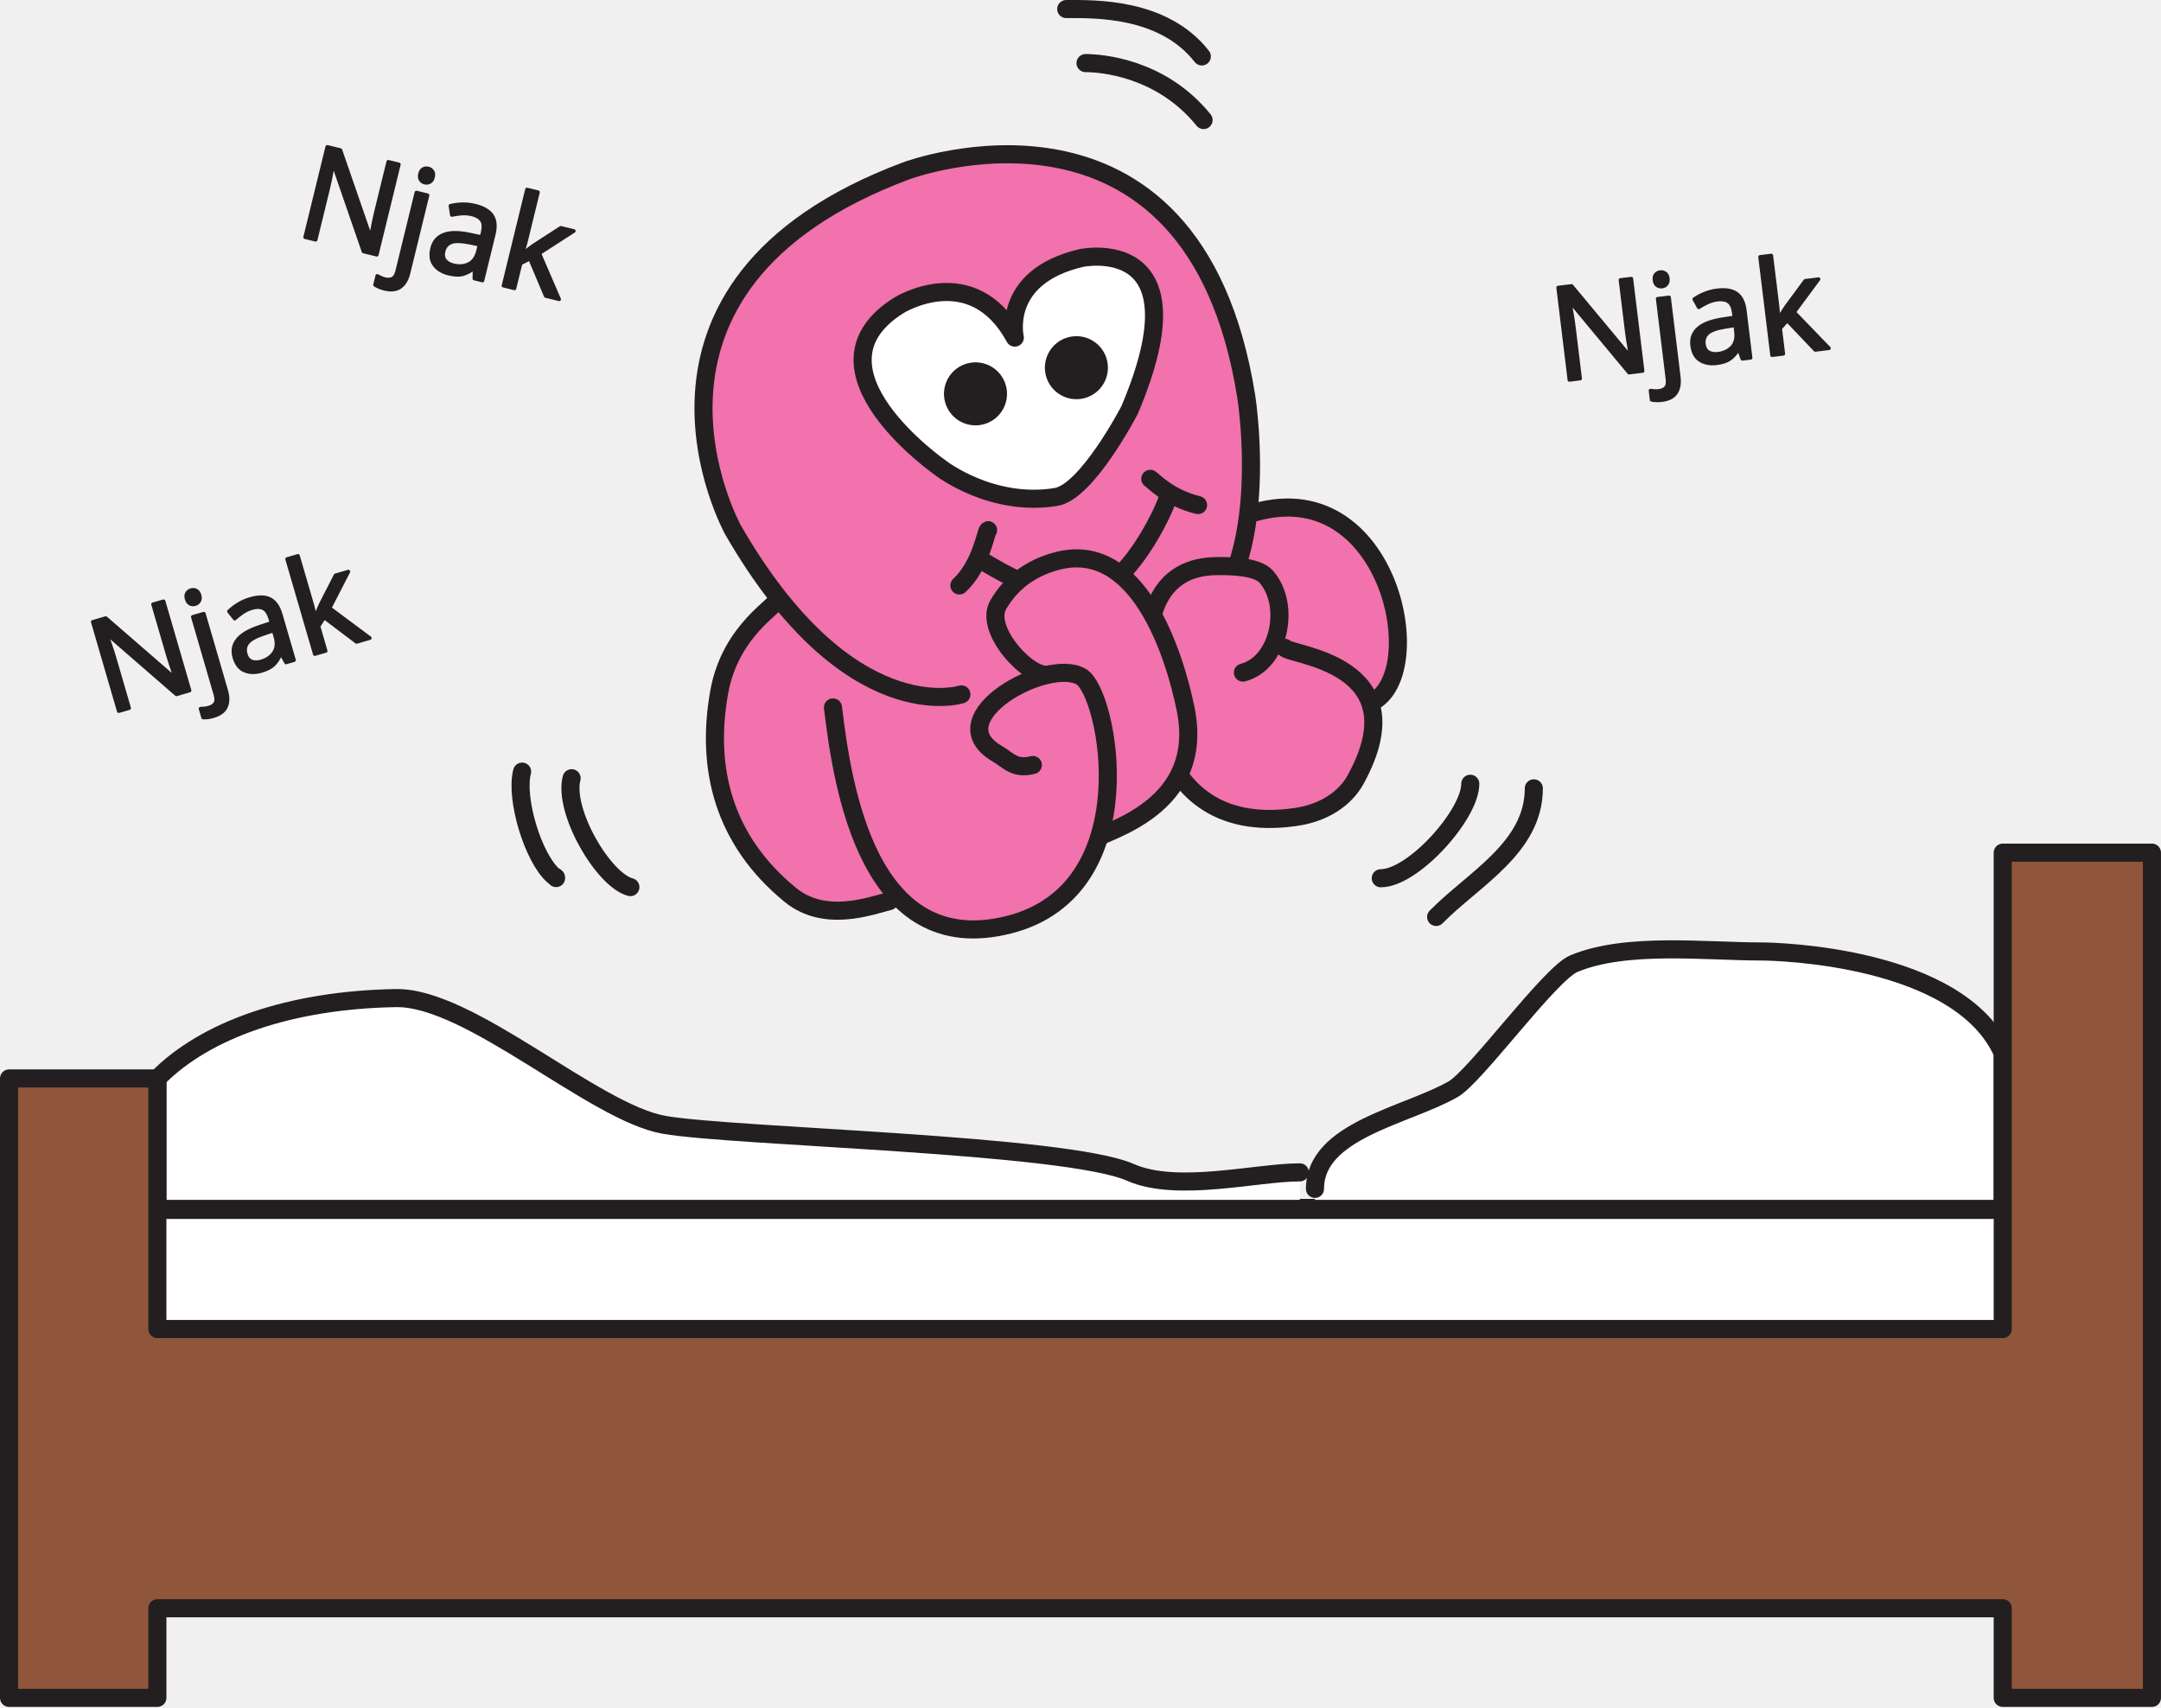
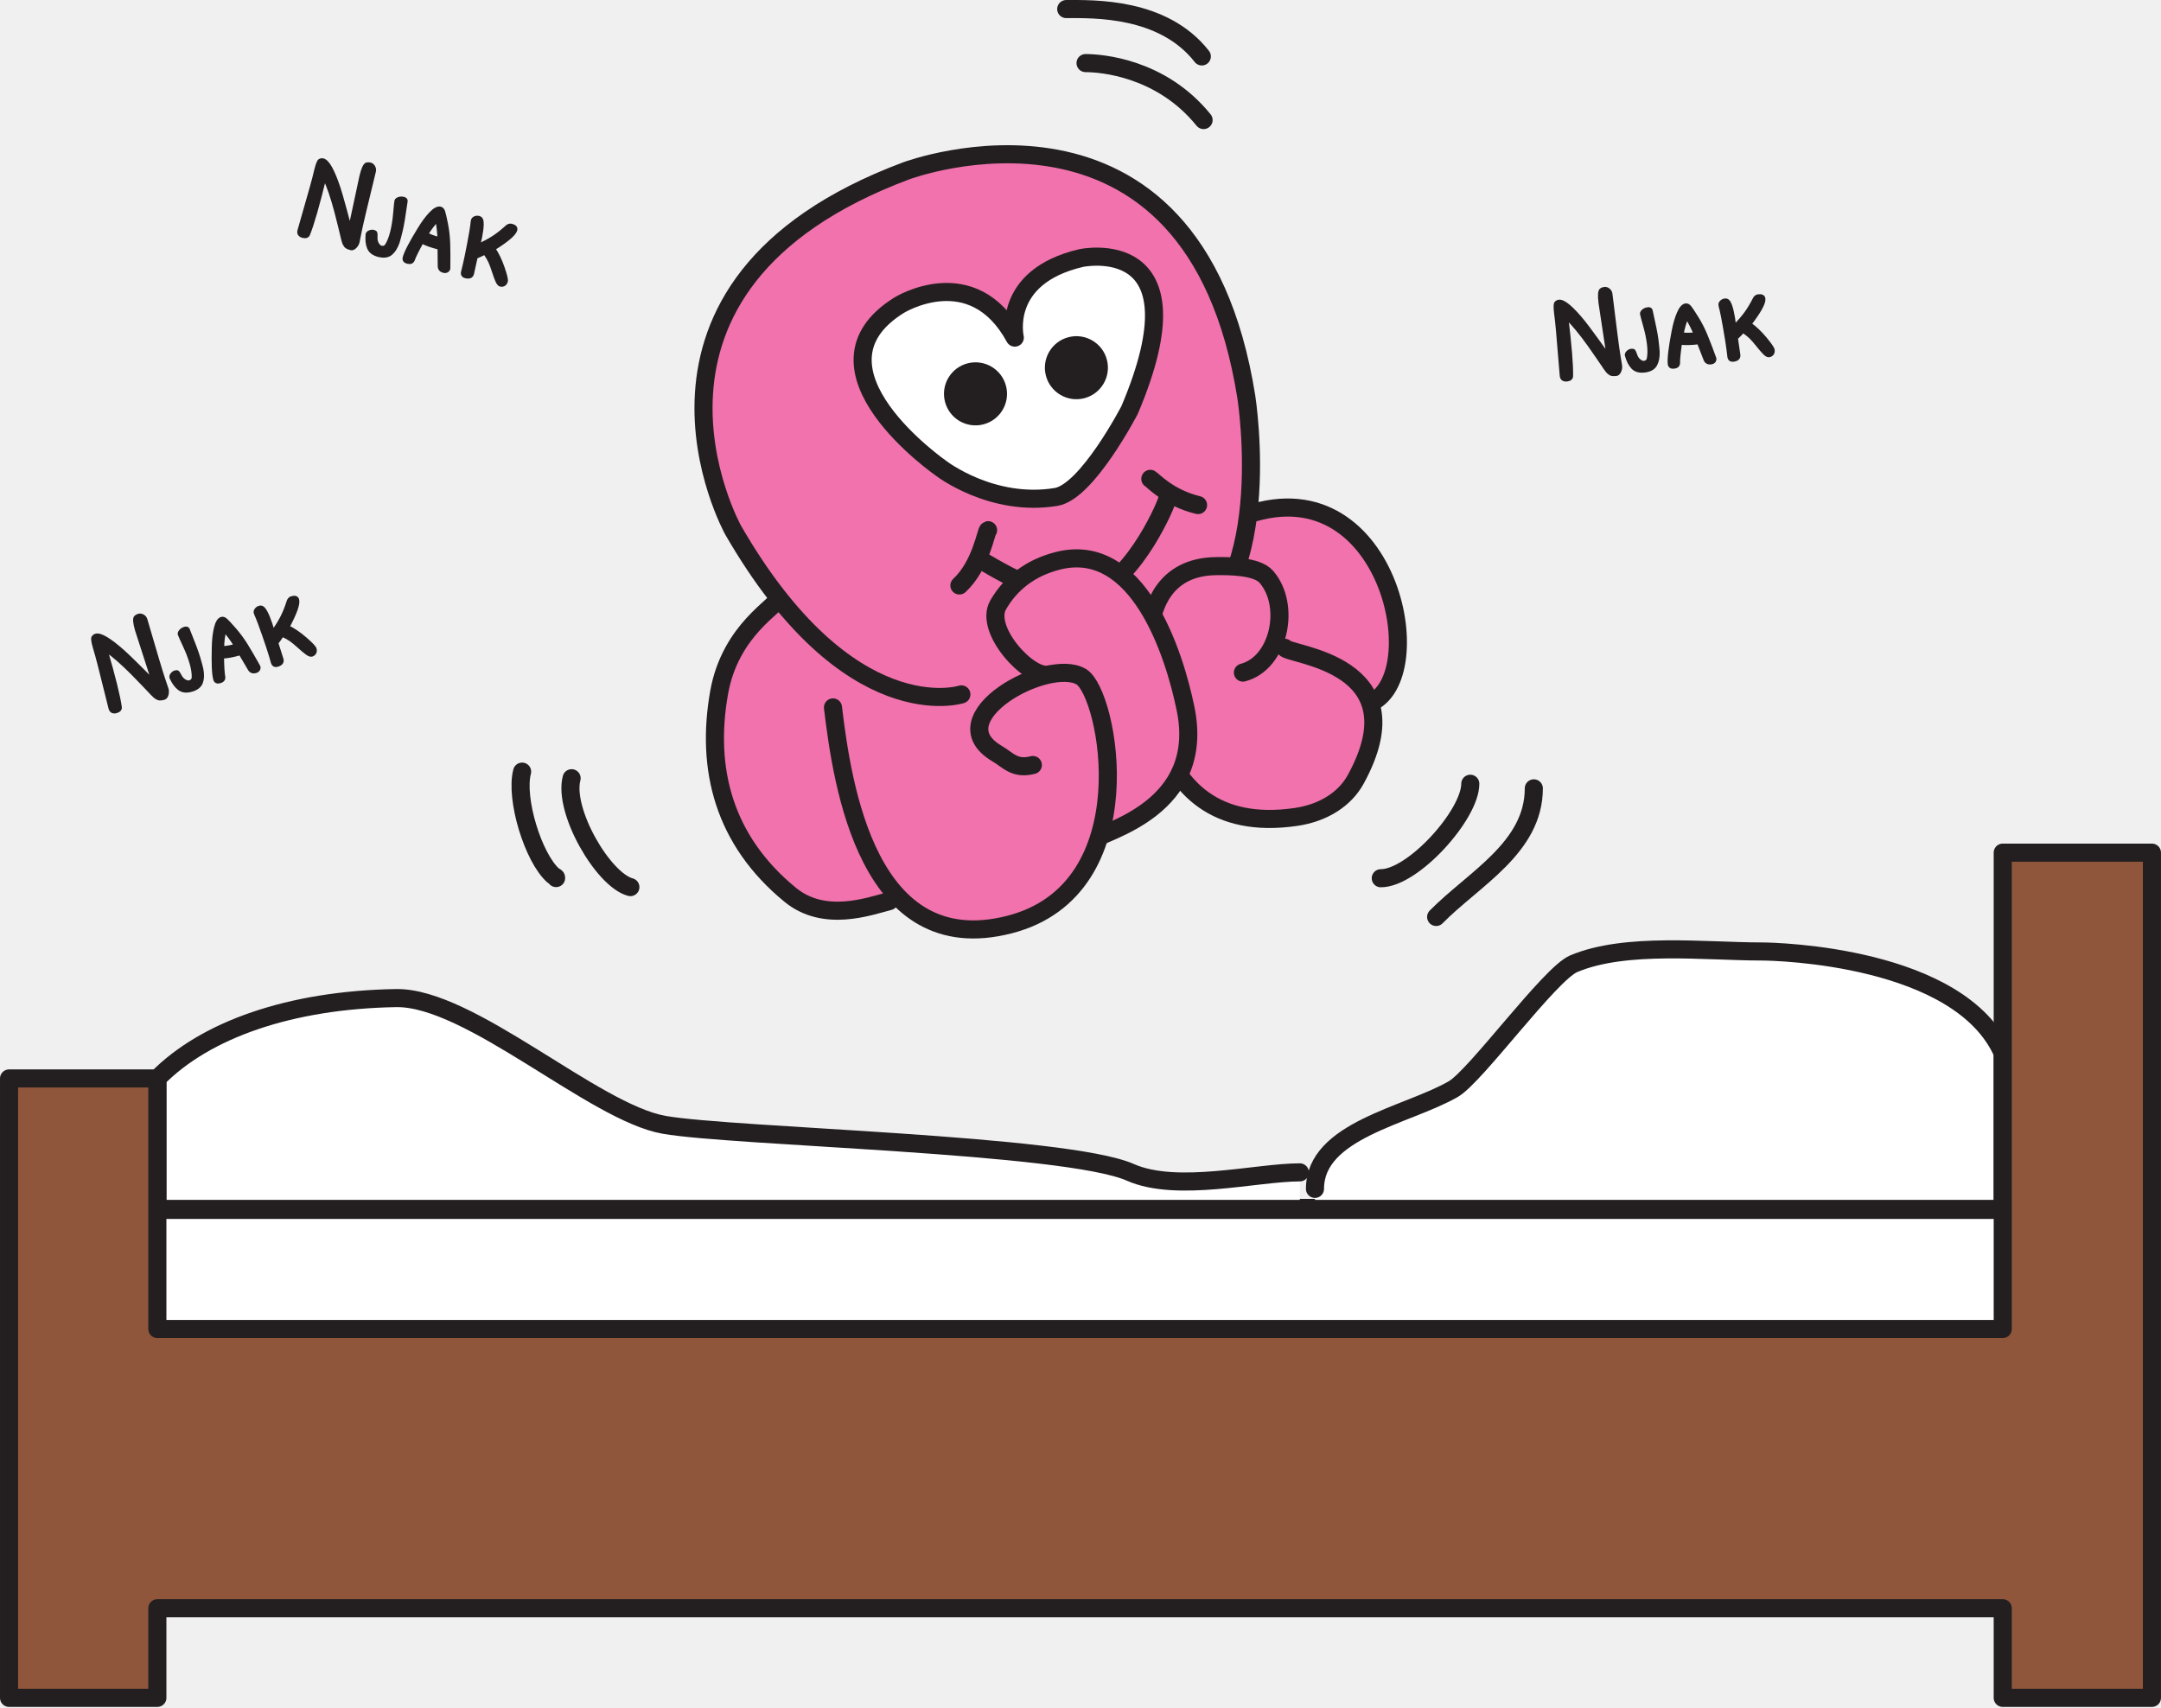
<svg xmlns="http://www.w3.org/2000/svg" width="100%" height="100%" viewBox="0 0 2488 1966" version="1.1" xml:space="preserve" style="fill-rule:evenodd;clip-rule:evenodd;stroke-linecap:round;stroke-linejoin:round;stroke-miterlimit:1.5;">
  <g transform="matrix(1,0,0,1,-509.944,-257.532)">
    <g transform="matrix(0.968016,-0.250889,0.250889,0.968016,289.758,-184.534)">
      <g transform="matrix(1,0,0,1,-531.567,294.632)">
        <path d="M1952.38,1368.26C2033.85,1368.26 2051.22,1110.31 1876.29,1122.42L1842.49,1185.85L1824.73,1297.18" style="fill:rgb(241,114,172);stroke:rgb(35,31,32);stroke-width:20.83px;" />
      </g>
      <g transform="matrix(1,0,0,1,-531.567,294.632)">
        <path d="M1364.59,1449.74C1340.27,1449.74 1286.03,1455.15 1256.02,1414.08C1197.67,1334.21 1198.01,1249.34 1235.27,1168C1266.21,1100.44 1327.29,1087.99 1327.29,1080.46L1393.35,1183.81" style="fill:rgb(241,114,172);stroke:rgb(35,31,32);stroke-width:20.83px;" />
      </g>
      <g transform="matrix(1,0,0,1,-160.937,301.008)">
        <path d="M927.877,1179.13L1122.23,1341.76L1315.96,1200.13L1052.34,1080.68L927.877,1179.13Z" style="fill:rgb(241,114,172);" />
      </g>
      <g transform="matrix(1,0,0,1,-531.567,294.632)">
        <path d="M1504.67,1240.16C1504.67,1240.16 1368.79,1248.26 1297.7,990.992C1297.7,990.992 1217.34,680.109 1594.35,640.705C1594.35,640.705 1945.69,603.515 1908.15,990.992C1908.15,990.992 1884.89,1231.14 1753.94,1240.16" style="fill:rgb(241,114,172);stroke:rgb(35,31,32);stroke-width:20.83px;" />
      </g>
      <g transform="matrix(1,0,0,1,-531.567,294.632)">
        <path d="M1565.34,1096.28C1594.67,1125.61 1636.96,1167.25 1682.45,1164.23C1731.55,1160.97 1791.31,1084.15 1791.31,1080.46" style="fill:none;stroke:rgb(35,31,32);stroke-width:20.83px;" />
      </g>
      <g transform="matrix(1,0,0,1,-531.567,282.632)">
        <path d="M1533.92,1130.18C1564.16,1113.87 1579.44,1076.84 1581.87,1076.84" style="fill:none;stroke:rgb(35,31,32);stroke-width:20.83px;" />
      </g>
      <g transform="matrix(1,0,0,1,-526.148,283.967)">
        <path d="M1772.08,1065.16C1774.53,1067.46 1787.13,1091.94 1817.71,1108.17" style="fill:none;stroke:rgb(35,31,32);stroke-width:20.83px;" />
      </g>
      <g transform="matrix(1,0,0,1,-521.2,263.908)">
        <path d="M1763.94,1002.5C1763.94,1002.5 1693.08,1081.42 1656.92,1078.17C1582.45,1071.47 1537.25,1013.33 1537.25,1013.33C1537.25,1013.33 1405.38,860.461 1537.25,819.164C1537.25,819.164 1632.09,789.466 1656.92,888.65C1656.92,888.65 1658.41,816.839 1753.94,819.164C1753.94,819.164 1899.7,825.61 1763.94,1002.5" style="fill:white;stroke:rgb(35,31,32);stroke-width:20.83px;" />
      </g>
      <g transform="matrix(0.7957,0,0,0.7957,-178.702,465.824)">
        <circle cx="1576.42" cy="927.586" r="25.976" style="fill:rgb(35,31,32);stroke:rgb(35,31,32);stroke-width:39.27px;" />
      </g>
      <g transform="matrix(0.7957,0,0,0.7957,-58.6973,465.824)">
        <circle cx="1576.42" cy="927.586" r="25.976" style="fill:rgb(35,31,32);stroke:rgb(35,31,32);stroke-width:39.27px;" />
      </g>
      <g transform="matrix(1,0,0,1,-531.567,294.632)">
        <path d="M1824.73,1297.18C1867.85,1297.18 1898.07,1236.32 1878.47,1197.12C1871.02,1182.22 1839.47,1174.21 1825.53,1170.77C1765.51,1155.95 1742.92,1202.15 1736.28,1215.76C1724.73,1239.43 1653.34,1453.2 1842.61,1473.43C1873.57,1476.74 1901.6,1467.9 1919.56,1448.82C2024.85,1336.97 1880.88,1291.37 1878.47,1281.58" style="fill:rgb(241,114,172);stroke:rgb(35,31,32);stroke-width:20.83px;" />
      </g>
      <g transform="matrix(1,0,0,1,-531.567,294.632)">
        <path d="M1608.19,1243.31C1585.26,1243.31 1548.19,1174.72 1571.5,1151.05C1592.11,1130.13 1618.3,1119.13 1650.3,1119.13C1746.42,1119.13 1753.73,1256.42 1750.39,1320.93C1744.36,1437.62 1625.78,1433.68 1605.09,1440.74C1544.93,1461.26 1444.14,1381.17 1430.1,1325.4C1423.89,1300.71 1430.1,1301.95 1430.1,1274.94" style="fill:rgb(241,114,172);stroke:rgb(35,31,32);stroke-width:20.83px;" />
      </g>
      <g transform="matrix(1,0,0,1,-529.146,253.25)">
        <path d="M1561.5,1380.89C1539.94,1380.89 1535.57,1368.48 1524.82,1357.73C1467.78,1300.68 1609.1,1264.6 1640.9,1296.41C1666.75,1322.25 1652.85,1552.3 1489.44,1551.96C1321.34,1551.61 1343.17,1349.11 1355.37,1258.98" style="fill:rgb(241,114,172);stroke:rgb(35,31,32);stroke-width:20.83px;" />
      </g>
    </g>
    <g transform="matrix(0.932132,0,0,1.18017,-19.0515,-222.102)">
      <rect x="666.172" y="1585.81" width="2467.15" height="321.465" style="fill:white;stroke:rgb(35,31,32);stroke-width:19.59px;" />
    </g>
    <g transform="matrix(0.992648,-0.121034,0.121034,0.992648,194.795,626.782)">
-       <text x="2083.63px" y="324.483px" style="font-family:'PatrickHandSC-Regular', 'Patrick Hand SC';font-size:150px;fill:rgb(35,31,32);stroke:rgb(35,31,32);stroke-width:4.17px;stroke-linecap:butt;stroke-miterlimit:1.414;">Njak</text>
+       <path d="M2147.08,226.083C2148.08,225.483 2149.38,225.183 2150.98,225.183C2152.58,225.183 2154.03,225.858 2155.33,227.208C2156.63,228.558 2157.28,230.133 2157.28,231.933C2157.28,271.033 2157.45,294.658 2157.8,302.808C2158.16,310.958 2158.33,315.133 2158.33,315.333C2158.33,317.533 2157.73,319.608 2156.53,321.558C2155.33,323.508 2154.01,324.483 2152.55,324.483C2151.11,324.483 2150.01,324.408 2149.26,324.258C2148.51,324.108 2147.83,323.933 2147.23,323.733C2146.63,323.533 2146.03,323.133 2145.43,322.533L2143.93,321.033C2143.53,320.633 2143.01,319.858 2142.36,318.708C2141.7,317.558 2141.18,316.633 2140.78,315.933C2140.38,315.233 2139.76,314.008 2138.91,312.258C2138.05,310.508 2136.2,306.933 2133.36,301.533C2130.51,296.133 2127.93,291.283 2125.63,286.983C2117.73,272.483 2110.38,261.033 2103.58,252.633C2103.58,285.133 2102.68,307.683 2100.88,320.283C2100.58,322.683 2098.73,323.883 2095.33,323.883C2093.73,323.883 2092.41,323.483 2091.36,322.683C2090.3,321.883 2089.78,320.583 2089.78,318.783C2089.78,316.983 2090.16,307.083 2090.91,289.083C2091.66,271.083 2092.03,259.858 2092.03,255.408C2092.03,250.958 2092.03,248.133 2092.03,246.933C2092.03,239.733 2092.58,235.683 2093.68,234.783C2094.78,233.883 2095.93,233.433 2097.13,233.433C2102.63,233.433 2111.03,242.433 2122.33,260.433C2124.53,263.933 2128.73,271.258 2134.93,282.408C2141.13,293.558 2144.83,300.433 2146.03,303.033L2144.23,240.783C2144.23,232.183 2145.18,227.283 2147.08,226.083Z" style="fill:rgb(35,31,32);fill-rule:nonzero;stroke:rgb(35,31,32);stroke-width:4.17px;stroke-linecap:butt;stroke-miterlimit:1.414;" />
+       <path d="M2190.13,258.933C2190.23,257.833 2191.03,256.808 2192.53,255.858C2194.03,254.908 2195.76,254.433 2197.7,254.433C2199.66,254.433 2200.73,255.133 2200.93,256.533C2202.63,273.233 2203.48,284.783 2203.48,291.183C2203.48,297.583 2203.38,302.183 2203.18,304.983C2202.58,311.083 2200.98,315.858 2198.38,319.308C2195.78,322.758 2191.48,324.483 2185.48,324.483C2179.48,324.483 2175.13,322.683 2172.43,319.083C2169.73,315.483 2167.93,310.533 2167.03,304.233C2167.03,303.033 2167.7,301.958 2169.05,301.008C2170.41,300.058 2171.76,299.583 2173.11,299.583C2174.45,299.583 2175.33,299.883 2175.73,300.483C2176.13,301.083 2176.61,302.758 2177.16,305.508C2177.7,308.258 2178.88,310.558 2180.68,312.408C2182.48,314.258 2184.23,315.183 2185.93,315.183C2188.73,315.183 2190.63,313.933 2191.63,311.433C2193.13,306.833 2193.88,301.233 2193.88,294.633C2193.88,288.033 2193.28,280.883 2192.08,273.183C2190.88,265.483 2190.23,260.733 2190.13,258.933Z" style="fill:rgb(35,31,32);fill-rule:nonzero;stroke:rgb(35,31,32);stroke-width:4.17px;stroke-linecap:butt;stroke-miterlimit:1.414;" />
+       <path d="M2224.93,320.433C2224.53,322.933 2222.76,324.183 2219.61,324.183C2216.45,324.183 2214.88,322.883 2214.88,320.283C2214.88,314.383 2217.78,302.383 2223.58,284.283C2226.18,275.983 2229.08,269.083 2232.28,263.583C2235.48,258.083 2238.58,255.333 2241.58,255.333C2243.18,255.333 2244.58,256.283 2245.78,258.183C2246.98,260.083 2249.16,264.408 2252.3,271.158C2255.45,277.908 2258.08,285.058 2260.18,292.608C2262.28,300.158 2264.58,309.383 2267.08,320.283C2267.08,321.583 2266.63,322.608 2265.73,323.358C2264.83,324.108 2263.73,324.483 2262.43,324.483C2259.23,324.483 2257.23,323.083 2256.43,320.283L2251.18,299.733C2242.38,299.733 2235.33,299.033 2230.03,297.633C2227.03,308.633 2225.33,316.233 2224.93,320.433ZM2241.13,269.133C2237.83,274.733 2235.13,280.983 2233.03,287.883C2237.43,289.083 2242.63,289.683 2248.63,289.683C2246.73,282.783 2244.23,275.933 2241.13,269.133Z" style="fill:rgb(35,31,32);fill-rule:nonzero;stroke:rgb(35,31,32);stroke-width:4.17px;stroke-linecap:butt;stroke-miterlimit:1.414;" />
+       <path d="M2284.03,311.883C2284.03,306.483 2283.73,298.108 2283.13,286.758C2282.53,275.408 2282.03,268.333 2281.63,265.533C2281.23,262.733 2281.03,260.783 2281.03,259.683C2281.03,258.583 2281.63,257.558 2282.83,256.608C2284.03,255.658 2285.48,255.183 2287.18,255.183C2288.88,255.183 2290.18,256.083 2291.08,257.883C2293.18,262.483 2294.23,272.083 2294.23,286.683C2300.43,281.583 2305.43,277.008 2309.23,272.958C2313.03,268.908 2316.88,263.983 2320.78,258.183C2322.08,256.083 2323.73,255.033 2325.73,255.033C2329.53,255.033 2331.43,256.283 2331.43,258.783C2331.43,263.583 2324.98,272.583 2312.08,285.783C2317.58,290.783 2322.76,297.058 2327.61,304.608C2332.45,312.158 2334.88,316.858 2334.88,318.708C2334.88,320.558 2334.36,321.958 2333.3,322.908C2332.26,323.858 2331.03,324.333 2329.63,324.333C2328.23,324.333 2326.61,323.108 2324.76,320.658C2322.91,318.208 2320.7,314.908 2318.16,310.758C2315.61,306.608 2313.36,303.308 2311.41,300.858C2309.45,298.408 2306.78,295.733 2303.38,292.833C2300.48,295.433 2297.53,297.783 2294.53,299.883C2294.83,311.583 2294.98,318.133 2294.98,319.533C2294.98,322.833 2292.78,324.483 2288.38,324.483C2285.38,324.483 2283.93,322.933 2284.03,319.833L2284.03,311.883Z" style="fill:rgb(35,31,32);fill-rule:nonzero;stroke:rgb(35,31,32);stroke-width:4.17px;stroke-linecap:butt;stroke-miterlimit:1.414;" />
    </g>
    <g transform="matrix(0.971396,0.237466,-0.237466,0.971396,-1099.84,-282.807)">
-       <text x="2083.63px" y="324.483px" style="font-family:'PatrickHandSC-Regular', 'Patrick Hand SC';font-size:150px;fill:rgb(35,31,32);stroke:rgb(35,31,32);stroke-width:4.17px;stroke-linecap:butt;stroke-miterlimit:1.414;">Njak</text>
+       <path d="M2147.08,226.083C2148.08,225.483 2149.38,225.183 2150.98,225.183C2152.58,225.183 2154.03,225.858 2155.33,227.208C2156.63,228.558 2157.28,230.133 2157.28,231.933C2157.28,271.033 2157.45,294.658 2157.8,302.808C2158.16,310.958 2158.33,315.133 2158.33,315.333C2158.33,317.533 2157.73,319.608 2156.53,321.558C2155.33,323.508 2154.01,324.483 2152.55,324.483C2151.11,324.483 2150.01,324.408 2149.26,324.258C2148.51,324.108 2147.83,323.933 2147.23,323.733C2146.63,323.533 2146.03,323.133 2145.43,322.533L2143.93,321.033C2143.53,320.633 2143.01,319.858 2142.36,318.708C2141.7,317.558 2141.18,316.633 2140.78,315.933C2140.38,315.233 2139.76,314.008 2138.91,312.258C2138.05,310.508 2136.2,306.933 2133.36,301.533C2130.51,296.133 2127.93,291.283 2125.63,286.983C2117.73,272.483 2110.38,261.033 2103.58,252.633C2103.58,285.133 2102.68,307.683 2100.88,320.283C2100.58,322.683 2098.73,323.883 2095.33,323.883C2093.73,323.883 2092.41,323.483 2091.36,322.683C2090.3,321.883 2089.78,320.583 2089.78,318.783C2089.78,316.983 2090.16,307.083 2090.91,289.083C2091.66,271.083 2092.03,259.858 2092.03,255.408C2092.03,250.958 2092.03,248.133 2092.03,246.933C2092.03,239.733 2092.58,235.683 2093.68,234.783C2094.78,233.883 2095.93,233.433 2097.13,233.433C2102.63,233.433 2111.03,242.433 2122.33,260.433C2124.53,263.933 2128.73,271.258 2134.93,282.408C2141.13,293.558 2144.83,300.433 2146.03,303.033L2144.23,240.783C2144.23,232.183 2145.18,227.283 2147.08,226.083Z" style="fill:rgb(35,31,32);fill-rule:nonzero;stroke:rgb(35,31,32);stroke-width:4.17px;stroke-linecap:butt;stroke-miterlimit:1.414;" />
+       <path d="M2190.13,258.933C2190.23,257.833 2191.03,256.808 2192.53,255.858C2194.03,254.908 2195.76,254.433 2197.7,254.433C2199.66,254.433 2200.73,255.133 2200.93,256.533C2202.63,273.233 2203.48,284.783 2203.48,291.183C2203.48,297.583 2203.38,302.183 2203.18,304.983C2202.58,311.083 2200.98,315.858 2198.38,319.308C2195.78,322.758 2191.48,324.483 2185.48,324.483C2179.48,324.483 2175.13,322.683 2172.43,319.083C2169.73,315.483 2167.93,310.533 2167.03,304.233C2167.03,303.033 2167.7,301.958 2169.05,301.008C2170.41,300.058 2171.76,299.583 2173.11,299.583C2174.45,299.583 2175.33,299.883 2175.73,300.483C2176.13,301.083 2176.61,302.758 2177.16,305.508C2177.7,308.258 2178.88,310.558 2180.68,312.408C2182.48,314.258 2184.23,315.183 2185.93,315.183C2188.73,315.183 2190.63,313.933 2191.63,311.433C2193.13,306.833 2193.88,301.233 2193.88,294.633C2193.88,288.033 2193.28,280.883 2192.08,273.183C2190.88,265.483 2190.23,260.733 2190.13,258.933Z" style="fill:rgb(35,31,32);fill-rule:nonzero;stroke:rgb(35,31,32);stroke-width:4.17px;stroke-linecap:butt;stroke-miterlimit:1.414;" />
+       <path d="M2224.93,320.433C2224.53,322.933 2222.76,324.183 2219.61,324.183C2216.45,324.183 2214.88,322.883 2214.88,320.283C2214.88,314.383 2217.78,302.383 2223.58,284.283C2226.18,275.983 2229.08,269.083 2232.28,263.583C2235.48,258.083 2238.58,255.333 2241.58,255.333C2243.18,255.333 2244.58,256.283 2245.78,258.183C2246.98,260.083 2249.16,264.408 2252.3,271.158C2255.45,277.908 2258.08,285.058 2260.18,292.608C2262.28,300.158 2264.58,309.383 2267.08,320.283C2267.08,321.583 2266.63,322.608 2265.73,323.358C2264.83,324.108 2263.73,324.483 2262.43,324.483C2259.23,324.483 2257.23,323.083 2256.43,320.283L2251.18,299.733C2242.38,299.733 2235.33,299.033 2230.03,297.633C2227.03,308.633 2225.33,316.233 2224.93,320.433ZM2241.13,269.133C2237.83,274.733 2235.13,280.983 2233.03,287.883C2237.43,289.083 2242.63,289.683 2248.63,289.683C2246.73,282.783 2244.23,275.933 2241.13,269.133Z" style="fill:rgb(35,31,32);fill-rule:nonzero;stroke:rgb(35,31,32);stroke-width:4.17px;stroke-linecap:butt;stroke-miterlimit:1.414;" />
+       <path d="M2284.03,311.883C2284.03,306.483 2283.73,298.108 2283.13,286.758C2282.53,275.408 2282.03,268.333 2281.63,265.533C2281.23,262.733 2281.03,260.783 2281.03,259.683C2281.03,258.583 2281.63,257.558 2282.83,256.608C2284.03,255.658 2285.48,255.183 2287.18,255.183C2288.88,255.183 2290.18,256.083 2291.08,257.883C2293.18,262.483 2294.23,272.083 2294.23,286.683C2300.43,281.583 2305.43,277.008 2309.23,272.958C2313.03,268.908 2316.88,263.983 2320.78,258.183C2322.08,256.083 2323.73,255.033 2325.73,255.033C2329.53,255.033 2331.43,256.283 2331.43,258.783C2331.43,263.583 2324.98,272.583 2312.08,285.783C2317.58,290.783 2322.76,297.058 2327.61,304.608C2332.45,312.158 2334.88,316.858 2334.88,318.708C2334.88,320.558 2334.36,321.958 2333.3,322.908C2332.26,323.858 2331.03,324.333 2329.63,324.333C2328.23,324.333 2326.61,323.108 2324.76,320.658C2322.91,318.208 2320.7,314.908 2318.16,310.758C2315.61,306.608 2313.36,303.308 2311.41,300.858C2309.45,298.408 2306.78,295.733 2303.38,292.833C2300.48,295.433 2297.53,297.783 2294.53,299.883C2294.83,311.583 2294.98,318.133 2294.98,319.533C2294.98,322.833 2292.78,324.483 2288.38,324.483C2285.38,324.483 2283.93,322.933 2284.03,319.833L2284.03,311.883Z" style="fill:rgb(35,31,32);fill-rule:nonzero;stroke:rgb(35,31,32);stroke-width:4.17px;stroke-linecap:butt;stroke-miterlimit:1.414;" />
    </g>
    <g transform="matrix(0.960145,-0.279501,0.279501,0.960145,-1458.57,1351.22)">
-       <text x="2083.63px" y="324.483px" style="font-family:'PatrickHandSC-Regular', 'Patrick Hand SC';font-size:150px;fill:rgb(35,31,32);stroke:rgb(35,31,32);stroke-width:4.17px;stroke-linecap:butt;stroke-miterlimit:1.414;">Njak</text>
+       <path d="M2147.08,226.083C2148.08,225.483 2149.38,225.183 2150.98,225.183C2152.58,225.183 2154.03,225.858 2155.33,227.208C2156.63,228.558 2157.28,230.133 2157.28,231.933C2157.28,271.033 2157.45,294.658 2157.8,302.808C2158.16,310.958 2158.33,315.133 2158.33,315.333C2158.33,317.533 2157.73,319.608 2156.53,321.558C2155.33,323.508 2154.01,324.483 2152.55,324.483C2151.11,324.483 2150.01,324.408 2149.26,324.258C2148.51,324.108 2147.83,323.933 2147.23,323.733C2146.63,323.533 2146.03,323.133 2145.43,322.533L2143.93,321.033C2143.53,320.633 2143.01,319.858 2142.36,318.708C2141.7,317.558 2141.18,316.633 2140.78,315.933C2140.38,315.233 2139.76,314.008 2138.91,312.258C2138.05,310.508 2136.2,306.933 2133.36,301.533C2130.51,296.133 2127.93,291.283 2125.63,286.983C2117.73,272.483 2110.38,261.033 2103.58,252.633C2103.58,285.133 2102.68,307.683 2100.88,320.283C2100.58,322.683 2098.73,323.883 2095.33,323.883C2093.73,323.883 2092.41,323.483 2091.36,322.683C2090.3,321.883 2089.78,320.583 2089.78,318.783C2089.78,316.983 2090.16,307.083 2090.91,289.083C2091.66,271.083 2092.03,259.858 2092.03,255.408C2092.03,250.958 2092.03,248.133 2092.03,246.933C2092.03,239.733 2092.58,235.683 2093.68,234.783C2094.78,233.883 2095.93,233.433 2097.13,233.433C2102.63,233.433 2111.03,242.433 2122.33,260.433C2124.53,263.933 2128.73,271.258 2134.93,282.408C2141.13,293.558 2144.83,300.433 2146.03,303.033L2144.23,240.783C2144.23,232.183 2145.18,227.283 2147.08,226.083Z" style="fill:rgb(35,31,32);fill-rule:nonzero;stroke:rgb(35,31,32);stroke-width:4.17px;stroke-linecap:butt;stroke-miterlimit:1.414;" />
+       <path d="M2190.13,258.933C2190.23,257.833 2191.03,256.808 2192.53,255.858C2194.03,254.908 2195.76,254.433 2197.7,254.433C2199.66,254.433 2200.73,255.133 2200.93,256.533C2202.63,273.233 2203.48,284.783 2203.48,291.183C2203.48,297.583 2203.38,302.183 2203.18,304.983C2202.58,311.083 2200.98,315.858 2198.38,319.308C2195.78,322.758 2191.48,324.483 2185.48,324.483C2179.48,324.483 2175.13,322.683 2172.43,319.083C2169.73,315.483 2167.93,310.533 2167.03,304.233C2167.03,303.033 2167.7,301.958 2169.05,301.008C2170.41,300.058 2171.76,299.583 2173.11,299.583C2174.45,299.583 2175.33,299.883 2175.73,300.483C2176.13,301.083 2176.61,302.758 2177.16,305.508C2177.7,308.258 2178.88,310.558 2180.68,312.408C2182.48,314.258 2184.23,315.183 2185.93,315.183C2188.73,315.183 2190.63,313.933 2191.63,311.433C2193.13,306.833 2193.88,301.233 2193.88,294.633C2193.88,288.033 2193.28,280.883 2192.08,273.183C2190.88,265.483 2190.23,260.733 2190.13,258.933Z" style="fill:rgb(35,31,32);fill-rule:nonzero;stroke:rgb(35,31,32);stroke-width:4.17px;stroke-linecap:butt;stroke-miterlimit:1.414;" />
+       <path d="M2224.93,320.433C2224.53,322.933 2222.76,324.183 2219.61,324.183C2216.45,324.183 2214.88,322.883 2214.88,320.283C2214.88,314.383 2217.78,302.383 2223.58,284.283C2226.18,275.983 2229.08,269.083 2232.28,263.583C2235.48,258.083 2238.58,255.333 2241.58,255.333C2243.18,255.333 2244.58,256.283 2245.78,258.183C2246.98,260.083 2249.16,264.408 2252.3,271.158C2255.45,277.908 2258.08,285.058 2260.18,292.608C2262.28,300.158 2264.58,309.383 2267.08,320.283C2267.08,321.583 2266.63,322.608 2265.73,323.358C2264.83,324.108 2263.73,324.483 2262.43,324.483C2259.23,324.483 2257.23,323.083 2256.43,320.283L2251.18,299.733C2242.38,299.733 2235.33,299.033 2230.03,297.633C2227.03,308.633 2225.33,316.233 2224.93,320.433ZM2241.13,269.133C2237.83,274.733 2235.13,280.983 2233.03,287.883C2237.43,289.083 2242.63,289.683 2248.63,289.683C2246.73,282.783 2244.23,275.933 2241.13,269.133Z" style="fill:rgb(35,31,32);fill-rule:nonzero;stroke:rgb(35,31,32);stroke-width:4.17px;stroke-linecap:butt;stroke-miterlimit:1.414;" />
+       <path d="M2284.03,311.883C2284.03,306.483 2283.73,298.108 2283.13,286.758C2282.53,275.408 2282.03,268.333 2281.63,265.533C2281.23,262.733 2281.03,260.783 2281.03,259.683C2281.03,258.583 2281.63,257.558 2282.83,256.608C2284.03,255.658 2285.48,255.183 2287.18,255.183C2288.88,255.183 2290.18,256.083 2291.08,257.883C2293.18,262.483 2294.23,272.083 2294.23,286.683C2300.43,281.583 2305.43,277.008 2309.23,272.958C2313.03,268.908 2316.88,263.983 2320.78,258.183C2322.08,256.083 2323.73,255.033 2325.73,255.033C2329.53,255.033 2331.43,256.283 2331.43,258.783C2331.43,263.583 2324.98,272.583 2312.08,285.783C2317.58,290.783 2322.76,297.058 2327.61,304.608C2332.45,312.158 2334.88,316.858 2334.88,318.708C2334.88,320.558 2334.36,321.958 2333.3,322.908C2332.26,323.858 2331.03,324.333 2329.63,324.333C2328.23,324.333 2326.61,323.108 2324.76,320.658C2322.91,318.208 2320.7,314.908 2318.16,310.758C2315.61,306.608 2313.36,303.308 2311.41,300.858C2309.45,298.408 2306.78,295.733 2303.38,292.833C2300.48,295.433 2297.53,297.783 2294.53,299.883C2294.83,311.583 2294.98,318.133 2294.98,319.533C2294.98,322.833 2292.78,324.483 2288.38,324.483C2285.38,324.483 2283.93,322.933 2284.03,319.833L2284.03,311.883Z" style="fill:rgb(35,31,32);fill-rule:nonzero;stroke:rgb(35,31,32);stroke-width:4.17px;stroke-linecap:butt;stroke-miterlimit:1.414;" />
    </g>
    <g transform="matrix(1,0,0,1,-98.6091,16.6032)">
      <path d="M2198.26,1252.09C2235.57,1252.09 2301.33,1178.84 2301.33,1143.31" style="fill:none;stroke:rgb(35,31,32);stroke-width:20.83px;" />
    </g>
    <g transform="matrix(1,0,0,1,-98.6091,16.6032)">
      <path d="M2262.01,1296.67C2305.12,1252.83 2374.47,1216.94 2374.47,1148.6" style="fill:none;stroke:rgb(35,31,32);stroke-width:20.83px;" />
    </g>
    <g transform="matrix(0.967284,0.253695,-0.253695,0.967284,254.431,-206.364)">
      <path d="M1228.72,1083.64C1228.72,1122.43 1293.63,1187.74 1325.98,1187.74" style="fill:none;stroke:rgb(35,31,32);stroke-width:20.83px;" />
    </g>
    <g transform="matrix(0.967284,0.253695,-0.253695,0.967284,254.431,-206.364)">
      <path d="M1171.68,1090.75C1171.68,1122.82 1209.23,1183.69 1236.9,1197.53C1238.05,1198.1 1240.62,1197.81 1240.62,1199.35" style="fill:none;stroke:rgb(35,31,32);stroke-width:20.83px;" />
    </g>
    <g transform="matrix(1,0,0,1,-76.0173,73.1136)">
      <path d="M1835.77,257.06C1853.6,257.06 1922.77,262.188 1971.67,322.628" style="fill:none;stroke:rgb(35,31,32);stroke-width:20.83px;" />
    </g>
    <g transform="matrix(1,0,0,1,-76.0173,73.1136)">
      <path d="M1813.53,194.851C1844.86,194.851 1925.09,192.339 1969.64,249.381" style="fill:none;stroke:rgb(35,31,32);stroke-width:20.83px;" />
    </g>
    <g transform="matrix(1,0,0,1,-76.0173,73.1136)">
      <path d="M2099.91,1553.23C2099.91,1485.58 2205.49,1469.2 2259.12,1438.39C2284.95,1423.55 2370.3,1305.64 2397.77,1294.03C2457.41,1268.81 2549.77,1279.91 2613.95,1279.91C2631,1279.91 2842.08,1284.86 2891.75,1397.11L2891.75,1576.3L2099.91,1576.3" style="fill:white;stroke:rgb(35,31,32);stroke-width:20.83px;" />
    </g>
    <g transform="matrix(1,0,0,1,-76.0173,73.1136)">
      <path d="M2082.48,1576.3L767.144,1576.3L767.144,1426.11C822.484,1369.95 920.024,1335.64 1041.91,1333.57C1126.91,1332.12 1269.63,1465.27 1350.57,1479.49C1430,1493.44 1813.02,1501.34 1887.41,1534.23C1941.09,1557.97 2032.34,1534.23 2082.48,1534.23" style="fill:white;stroke:rgb(35,31,32);stroke-width:20.83px;" />
    </g>
    <path d="M520.361,1499.22L691.126,1499.22L691.126,1787.71L2815.73,1787.71L2815.73,1239.24L2987.51,1239.24L2987.51,2212.37L2815.73,2212.37L2815.73,2109.18L691.126,2109.18L691.126,2212.37L520.361,2212.37L520.361,1499.22Z" style="fill:rgb(143,86,59);stroke:rgb(35,31,32);stroke-width:20.83px;" />
  </g>
</svg>
